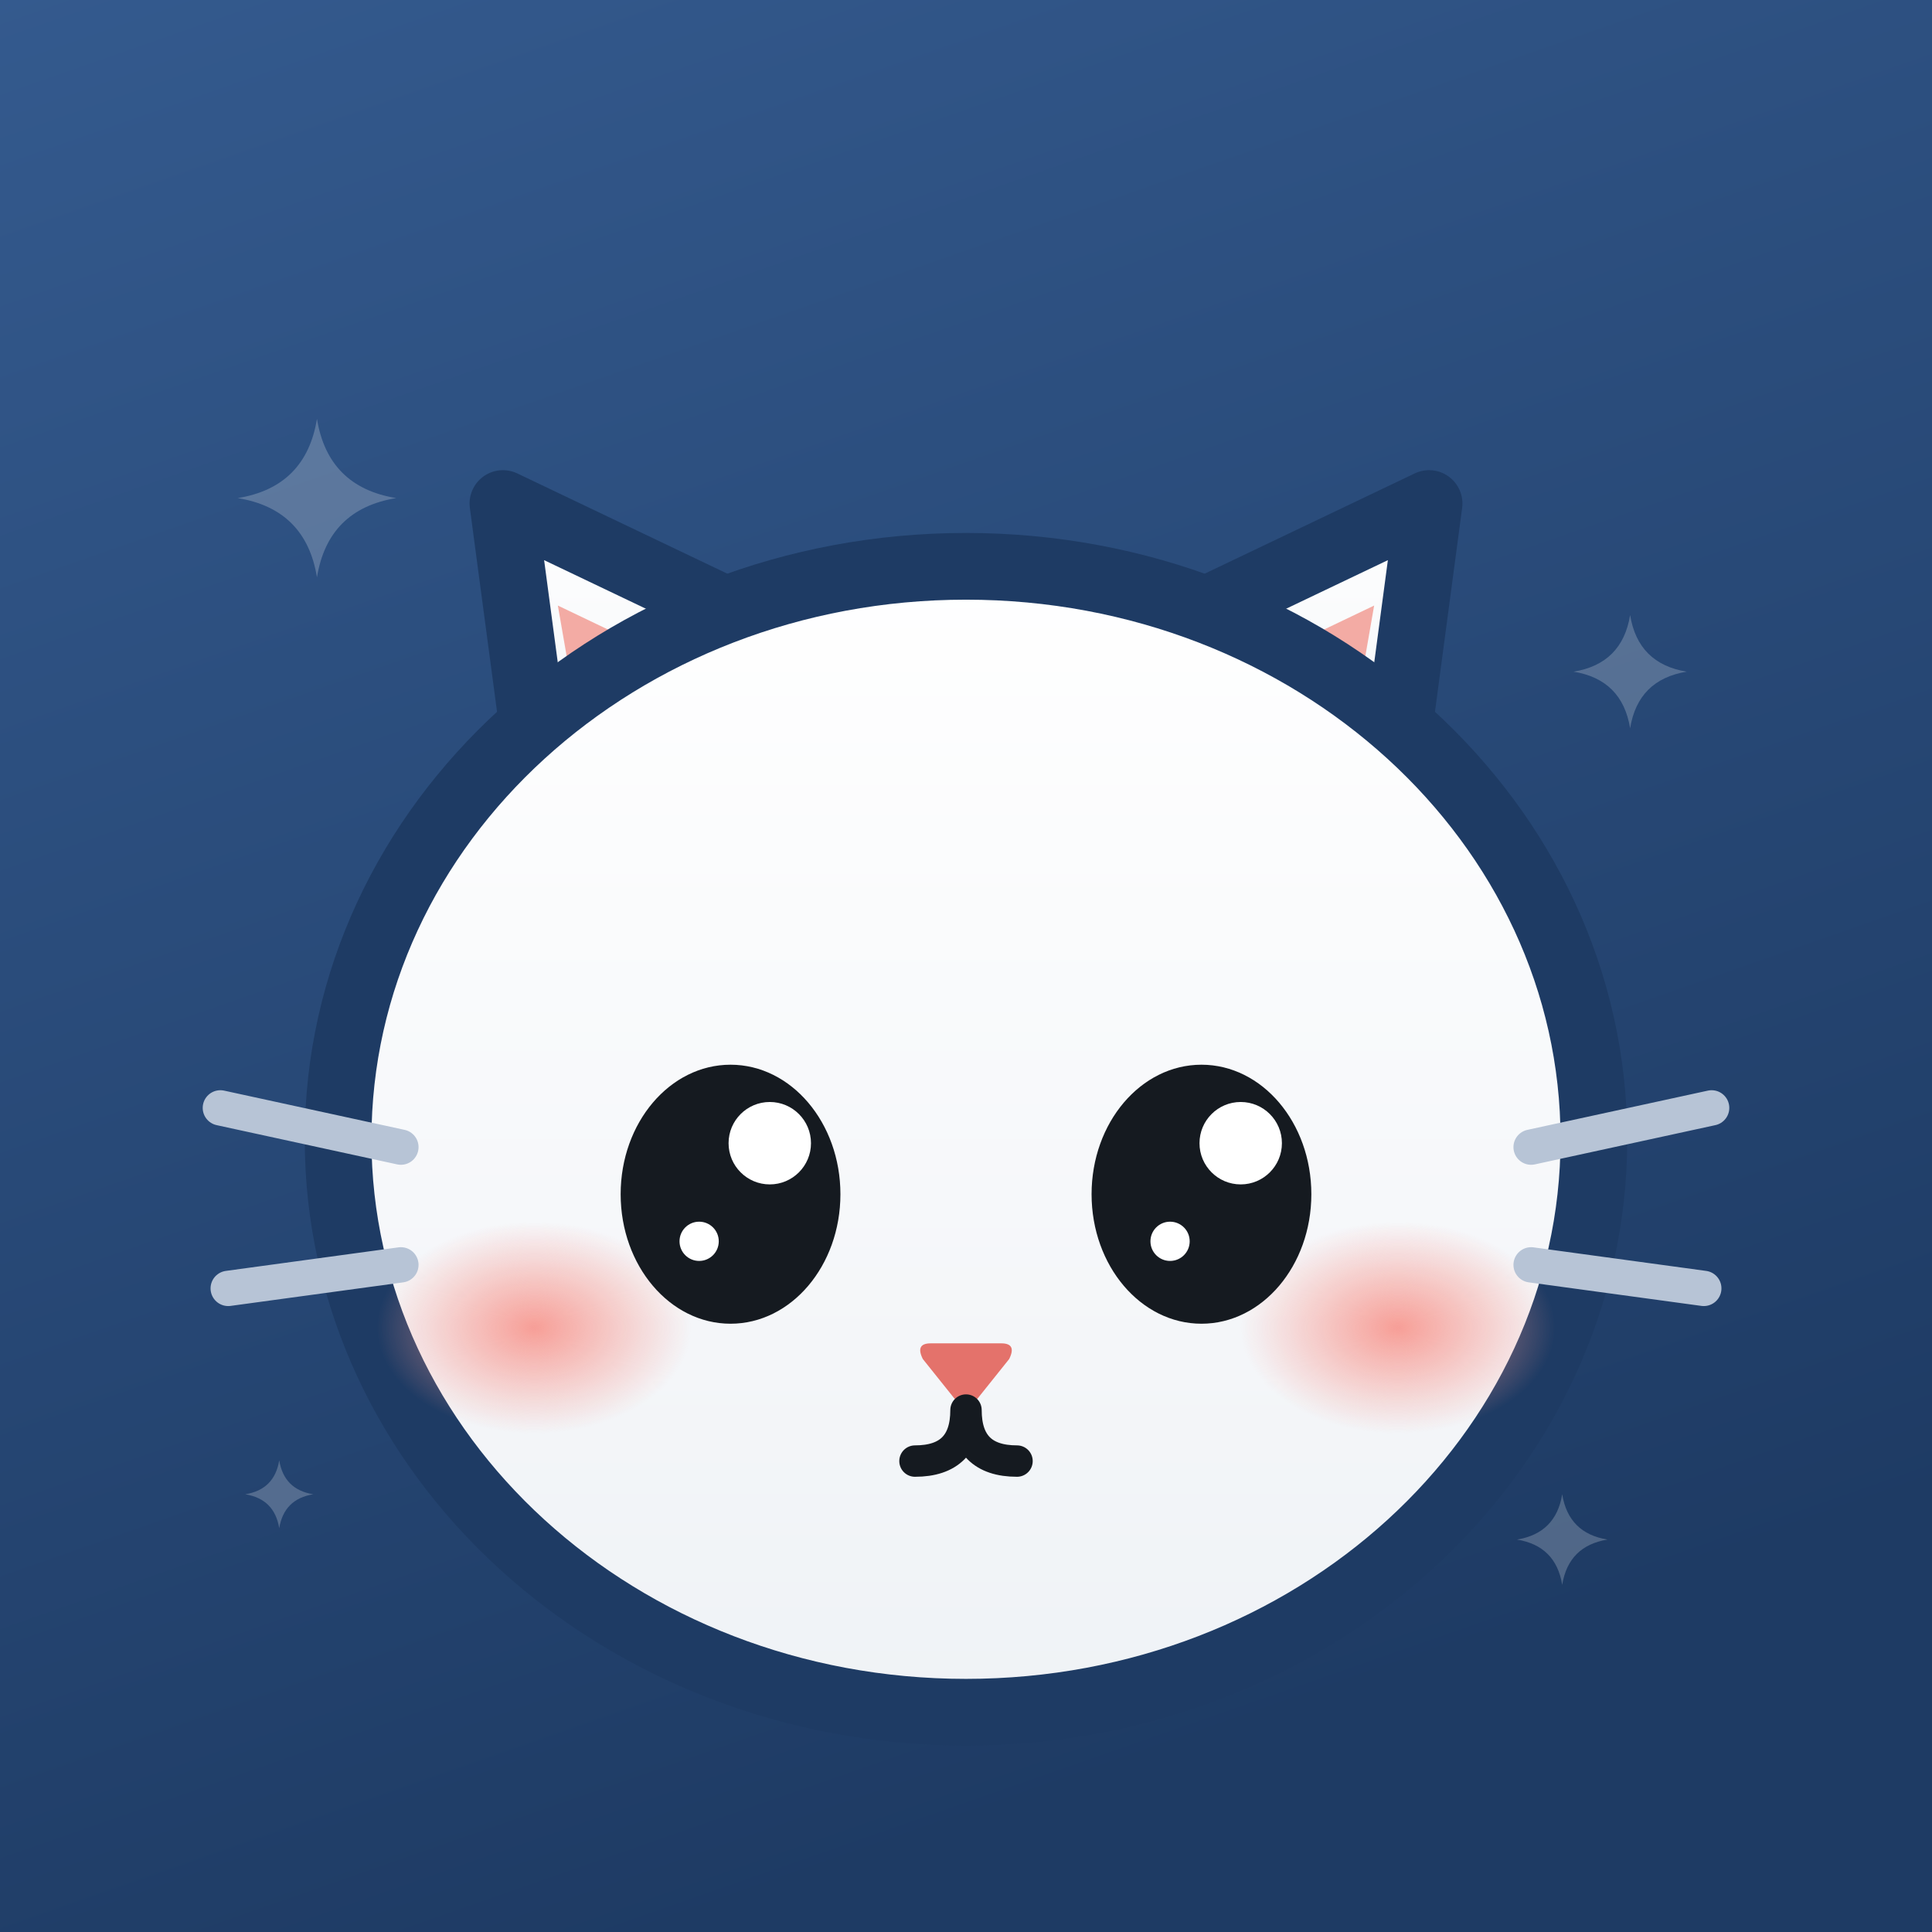
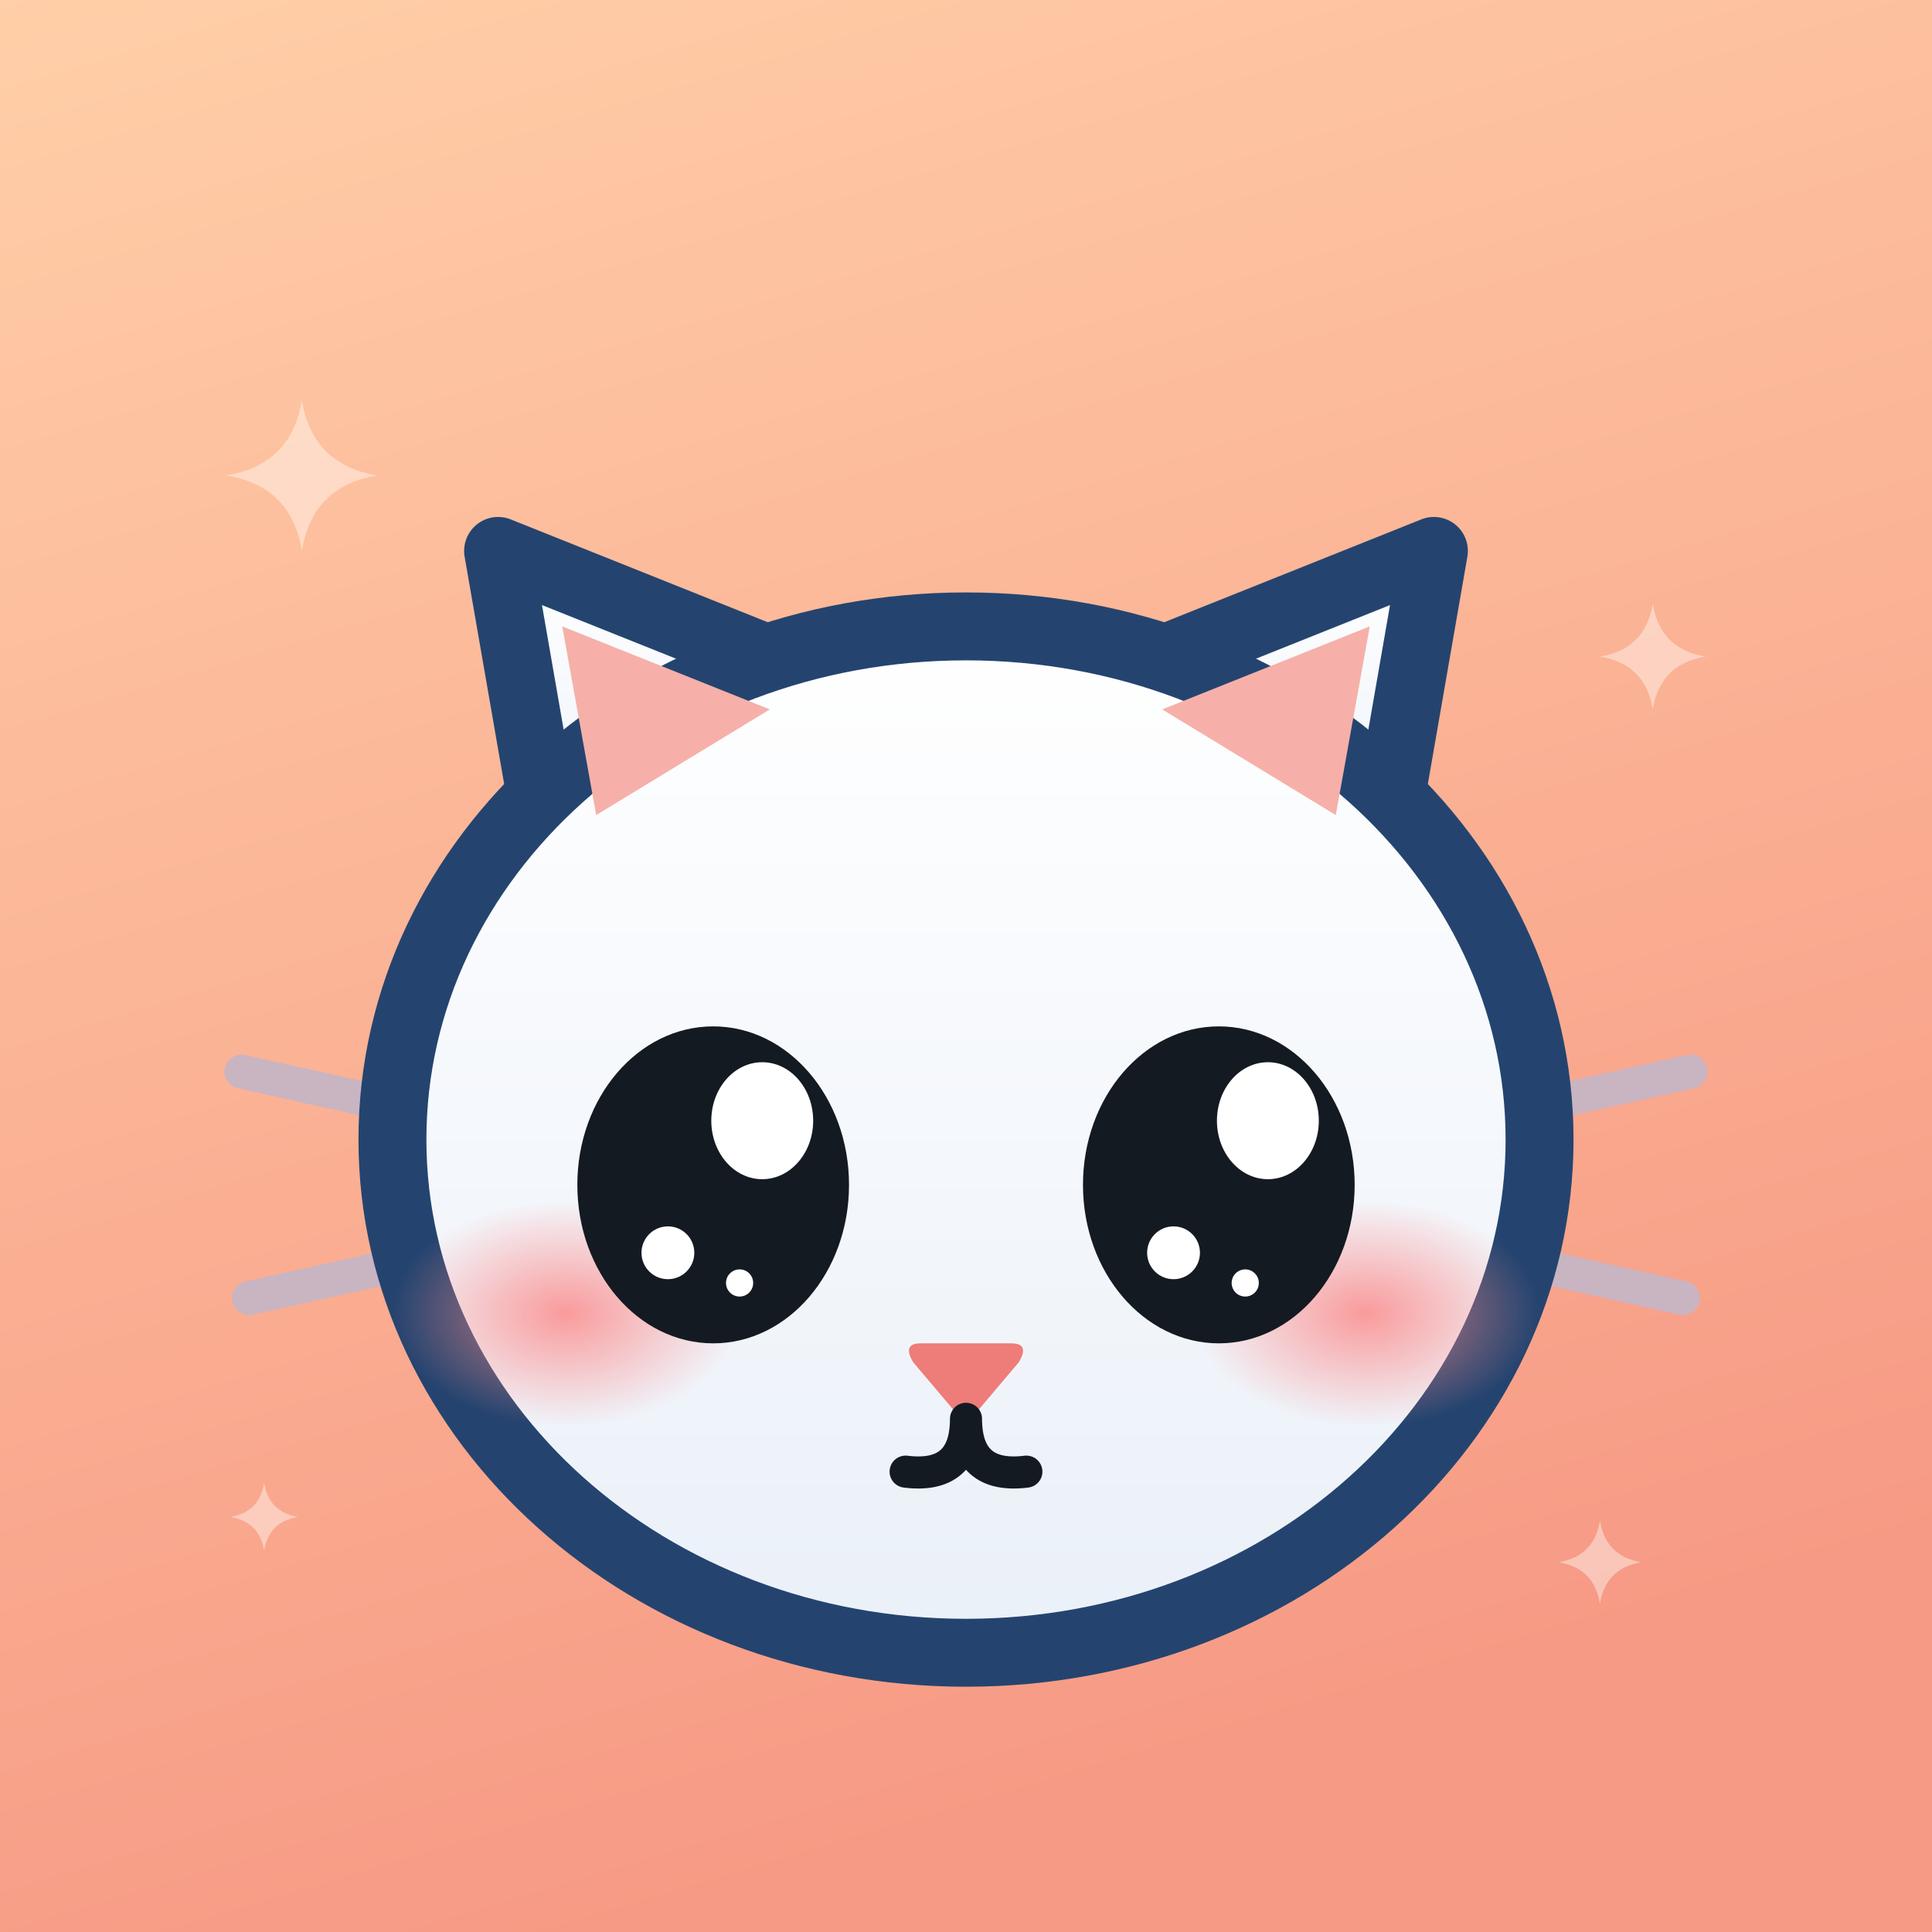
<svg xmlns="http://www.w3.org/2000/svg" viewBox="0 0 512 512" width="512" height="512">
  <defs>
-     <linearGradient id="bg" x1="0" y1="0" x2="0.35" y2="1">
-       <stop offset="0" stop-color="#345A8E" />
-       <stop offset="1" stop-color="#1E3B64" />
+     <linearGradient id="bg" x1="0" y1="0" x2="0.3" y2="1">
+       <stop offset="0" stop-color="#FFCFA8" />
+       <stop offset="1" stop-color="#F79A85" />
    </linearGradient>
    <linearGradient id="fur" x1="0" y1="0" x2="0" y2="1">
      <stop offset="0" stop-color="#FFFFFF" />
-       <stop offset="1" stop-color="#EFF2F6" />
+       <stop offset="1" stop-color="#EAF0F8" />
    </linearGradient>
    <radialGradient id="blush">
-       <stop offset="0" stop-color="#F79A92" stop-opacity=".95" />
-       <stop offset="1" stop-color="#F79A92" stop-opacity="0" />
+       <stop offset="0" stop-color="#FB8B8B" stop-opacity=".85" />
+       <stop offset="1" stop-color="#FB8B8B" stop-opacity="0" />
    </radialGradient>
    <g id="spark">
      <path d="M0-1Q.14-.14 1 0 .14.14 0 1-.14.14-1 0-.14-.14 0-1Z" />
    </g>
  </defs>
  <rect width="512" height="512" fill="url(#bg)" />
-   <g fill="#FFFFFF" opacity=".22">
-     <use href="#spark" transform="translate(84 132) scale(21)" />
-     <use href="#spark" transform="translate(432 178) scale(15)" />
-     <use href="#spark" transform="translate(414 408) scale(12)" />
-     <use href="#spark" transform="translate(74 396) scale(9)" />
+   <g fill="#FFFFFF" opacity=".42">
+     <use href="#spark" transform="translate(80 126) scale(20)" />
+     <use href="#spark" transform="translate(438 174) scale(14)" />
+     <use href="#spark" transform="translate(424 414) scale(11)" />
+     <use href="#spark" transform="translate(70 402) scale(9)" />
  </g>
-   <g transform="translate(256 252) scale(1.04) translate(-256 -256)">
-     <g stroke="#1E3B64" stroke-width="17" stroke-linejoin="round">
-       <path d="M150 232 L138 142 L226 184 Z" fill="url(#fur)" />
-       <path d="M362 232 L374 142 L286 184 Z" fill="url(#fur)" />
-     </g>
-     <path d="M160 214 L152 168 L198 190 Z" fill="#F3ABA4" />
-     <path d="M352 214 L360 168 L314 190 Z" fill="#F3ABA4" />
-     <ellipse cx="256" cy="304" rx="160" ry="146" fill="url(#fur)" stroke="#1E3B64" stroke-width="17" />
-     <ellipse cx="146" cy="352" rx="40" ry="27" fill="url(#blush)" />
-     <ellipse cx="366" cy="352" rx="40" ry="27" fill="url(#blush)" />
-     <g fill="#151A20">
-       <ellipse cx="196" cy="318" rx="28" ry="33" />
-       <ellipse cx="316" cy="318" rx="28" ry="33" />
-     </g>
-     <g fill="#FFFFFF">
-       <circle cx="206" cy="305" r="10.5" />
-       <circle cx="188" cy="330" r="5" />
-       <circle cx="326" cy="305" r="10.5" />
-       <circle cx="308" cy="330" r="5" />
-     </g>
-     <path d="M247 356 L265 356 Q269 356 267 360 L259 370 Q256 373 253 370 L245 360 Q243 356 247 356 Z" fill="#E4726B" />
-     <path d="M256 373 Q256 386 243 386 M256 373 Q256 386 269 386" fill="none" stroke="#151A20" stroke-width="8" stroke-linecap="round" />
-     <g stroke="#B7C4D6" stroke-width="9" stroke-linecap="round" fill="none">
-       <path d="M112 306 L66 296" />
-       <path d="M112 336 L68 342" />
-       <path d="M400 306 L446 296" />
-       <path d="M400 336 L444 342" />
-     </g>
+   <g stroke="#C9B4C2" stroke-width="9" stroke-linecap="round" fill="none">
+     <path d="M118 296 L64 284" />
+     <path d="M120 332 L66 344" />
+     <path d="M394 296 L448 284" />
+     <path d="M392 332 L446 344" />
  </g>
+   <g stroke="#24446F" stroke-width="18" stroke-linejoin="round">
+     <path d="M148 238 L132 146 L232 186 Z" fill="url(#fur)" />
+     <path d="M364 238 L380 146 L280 186 Z" fill="url(#fur)" />
+     <ellipse cx="256" cy="302" rx="152" ry="136" fill="url(#fur)" />
+   </g>
+   <path d="M158 216 L149 166 L204 188 Z" fill="#F6B0A9" />
+   <path d="M354 216 L363 166 L308 188 Z" fill="#F6B0A9" />
+   <ellipse cx="150" cy="348" rx="46" ry="30" fill="url(#blush)" />
+   <ellipse cx="362" cy="348" rx="46" ry="30" fill="url(#blush)" />
+   <g fill="#141A22">
+     <ellipse cx="189" cy="314" rx="36" ry="42" />
+     <ellipse cx="323" cy="314" rx="36" ry="42" />
+   </g>
+   <g fill="#FFFFFF">
+     <ellipse cx="202" cy="297" rx="13.5" ry="15.5" />
+     <circle cx="177" cy="332" r="7" />
+     <circle cx="196" cy="340" r="3.6" />
+     <ellipse cx="336" cy="297" rx="13.5" ry="15.5" />
+     <circle cx="311" cy="332" r="7" />
+     <circle cx="330" cy="340" r="3.6" />
+   </g>
+   <path d="M244 356 L268 356 Q273 356 270 361 L259 374 Q256 377 253 374 L242 361 Q239 356 244 356 Z" fill="#EE7C79" />
+   <path d="M256 376 Q256 392 240 390 M256 376 Q256 392 272 390" fill="none" stroke="#141A22" stroke-width="8.5" stroke-linecap="round" />
</svg>
